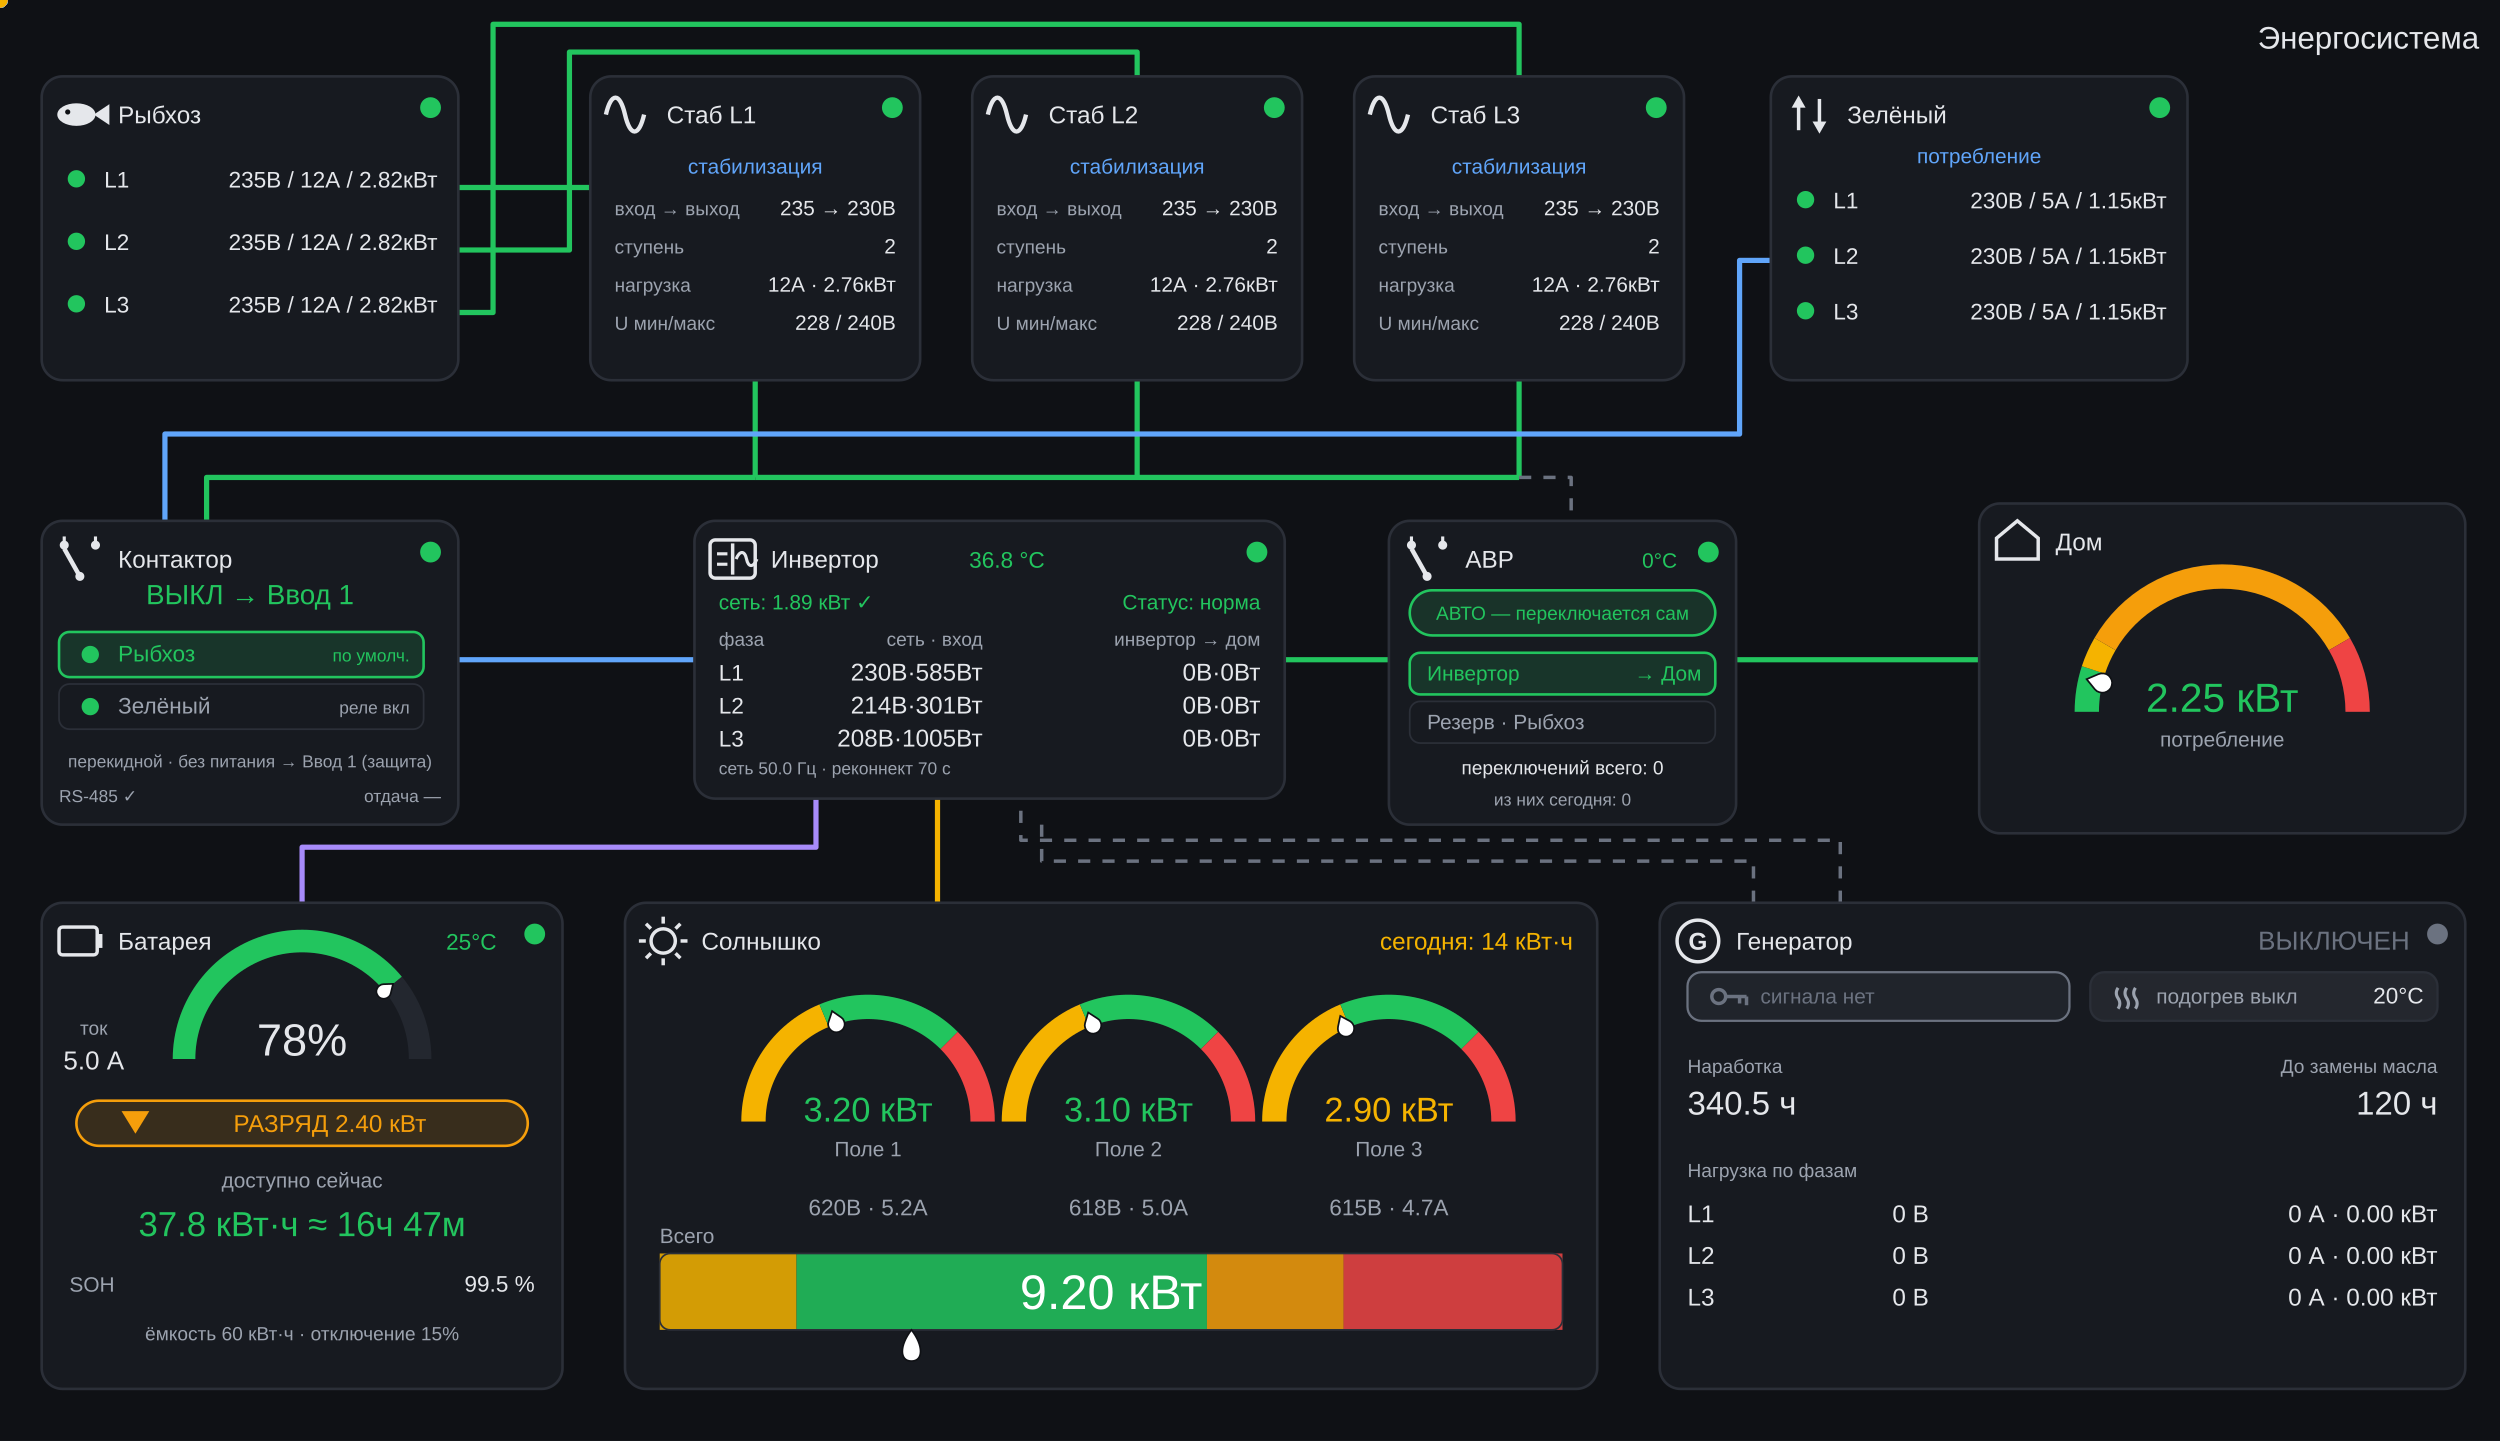
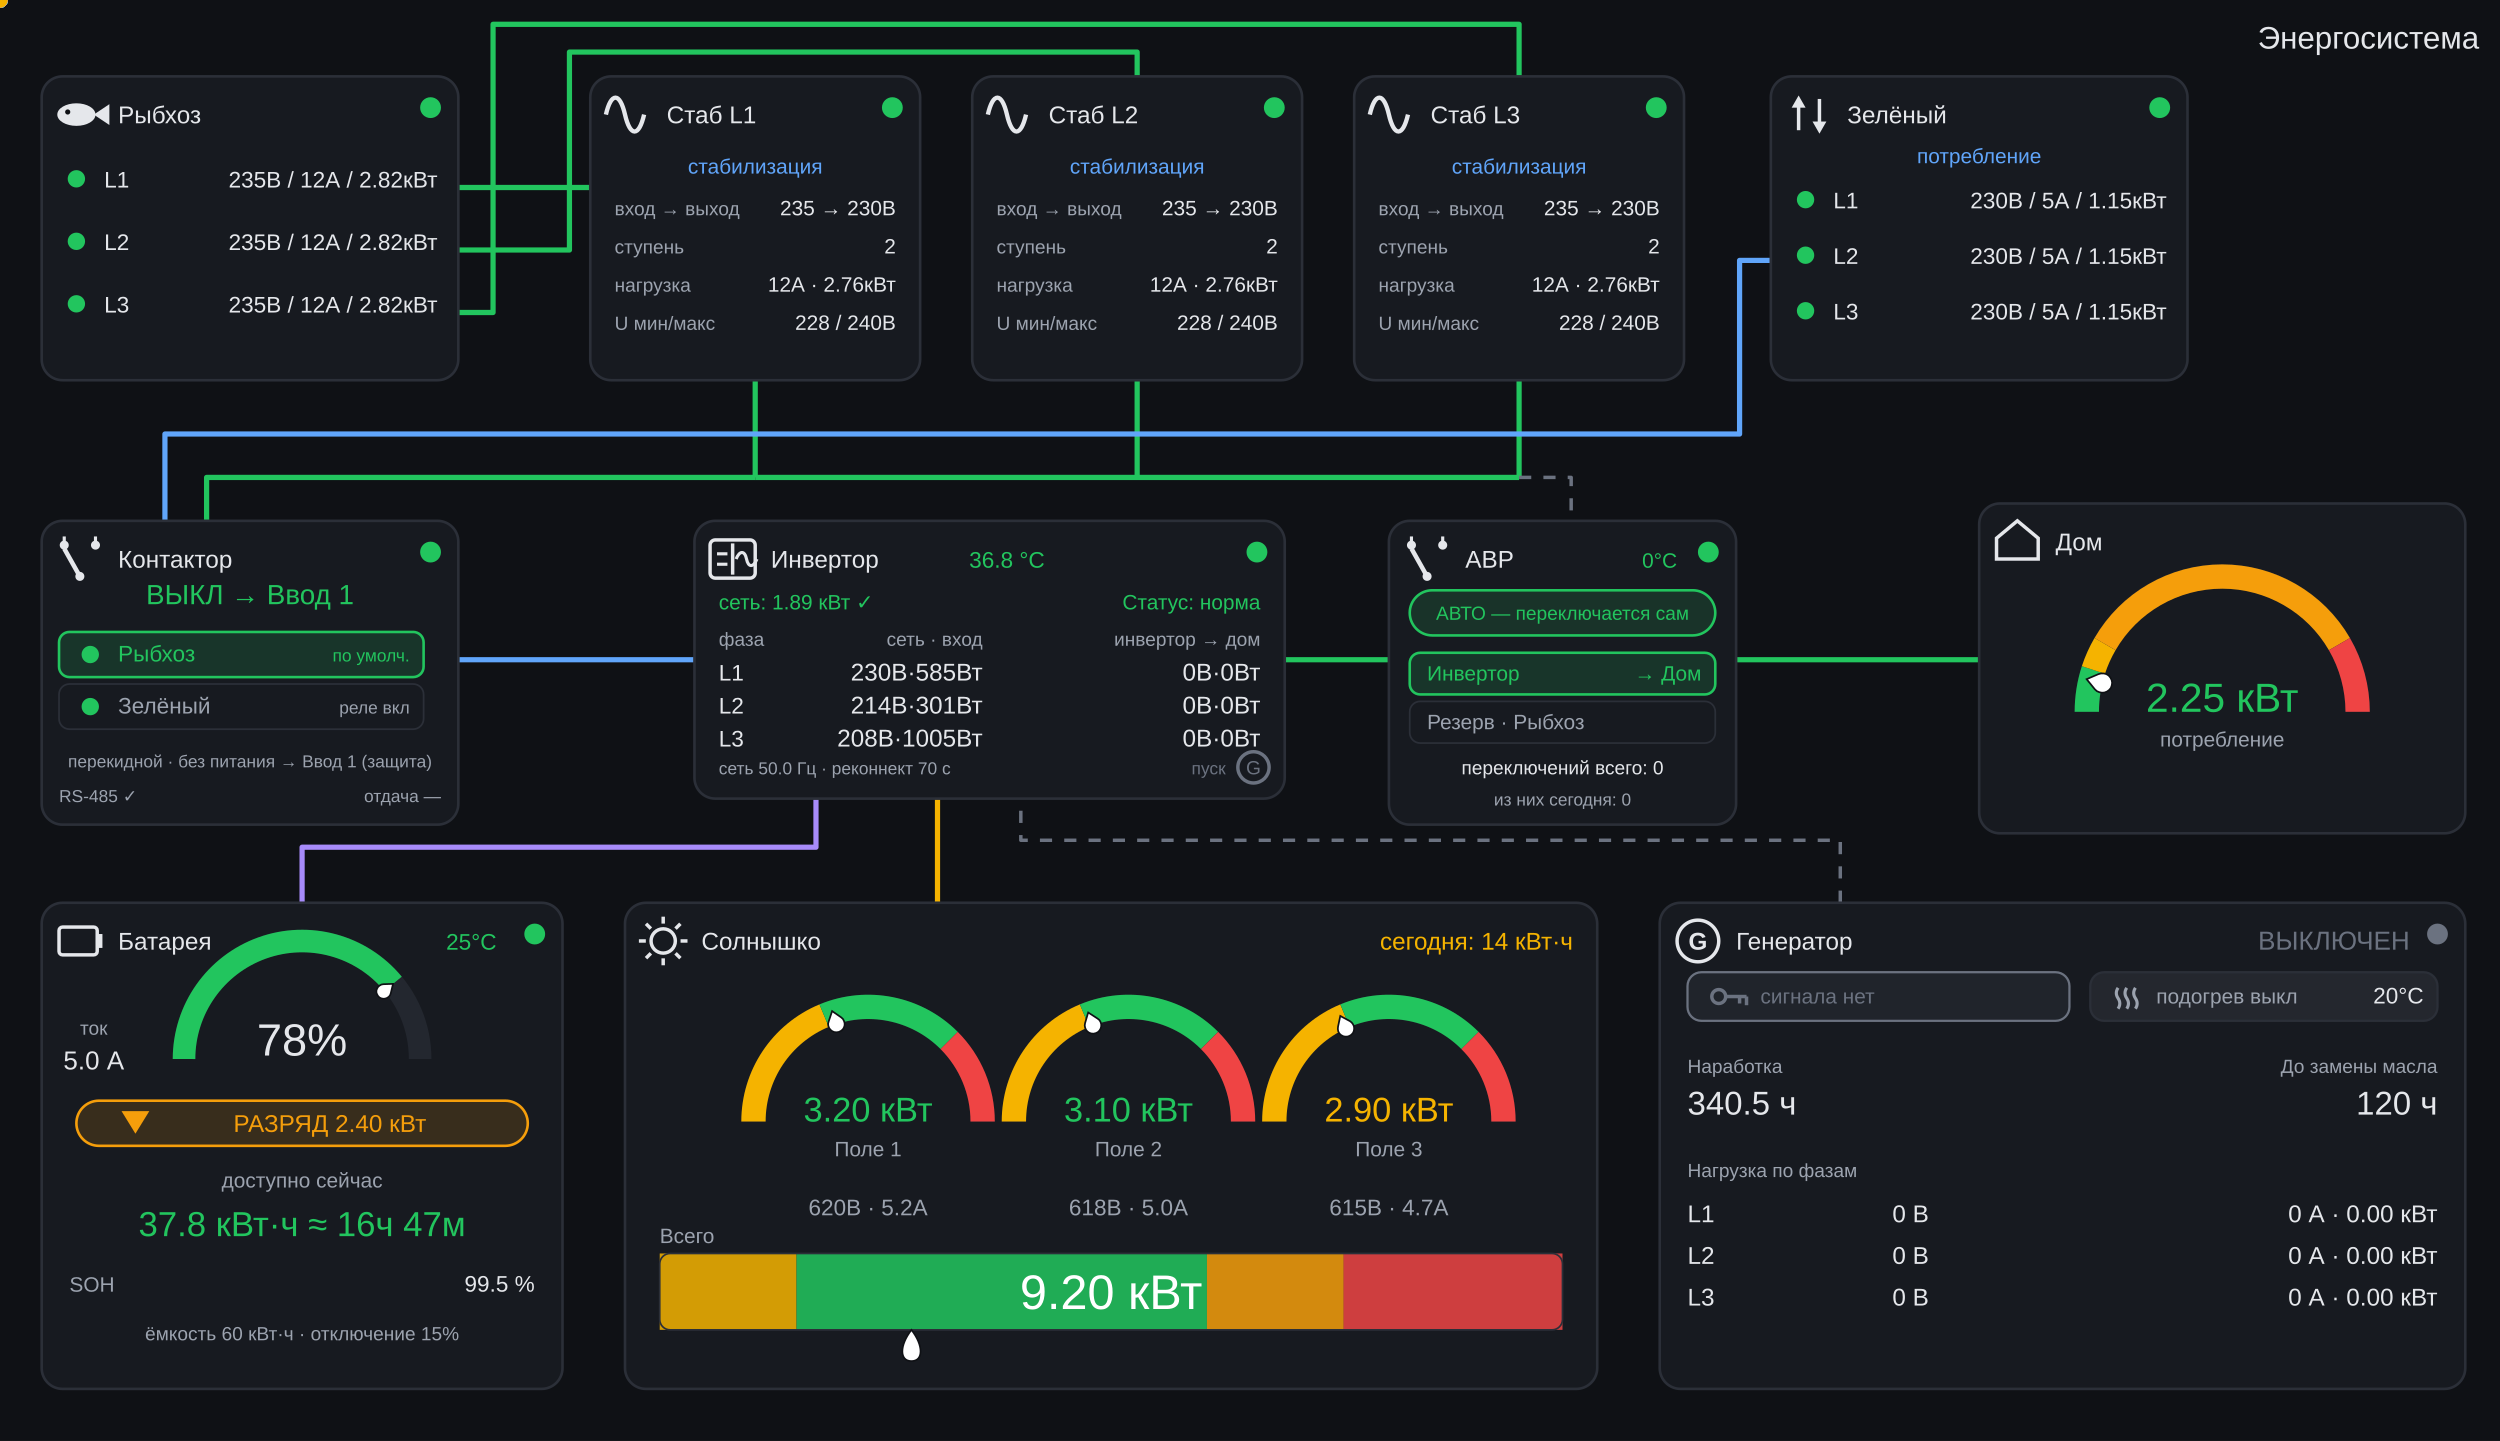
<svg xmlns="http://www.w3.org/2000/svg" viewBox="0 0 1440 830" font-family="Arial,Helvetica,sans-serif">
  <rect x="0" y="0" width="1440" height="830" fill="#0f1115" />
  <text x="1428" y="28" font-size="18" fill="#e5e7eb" text-anchor="end">Энергосистема</text>
  <polyline fill="none" stroke="#22c55e" stroke-width="3" stroke-linejoin="round" points="264,108 340,108 " />
  <circle r="4.5" fill="#22c55e">
    <animateMotion dur="1.46s" repeatCount="indefinite" begin="-0.00s" path="M 264,108 340,108" />
  </circle>
  <polyline fill="none" stroke="#22c55e" stroke-width="3" stroke-linejoin="round" points="264,144 328,144 328,30 655,30 655,44 " />
  <circle r="4.5" fill="#22c55e">
    <animateMotion dur="9.98s" repeatCount="indefinite" begin="-0.00s" path="M 264,144 328,144 328,30 655,30 655,44" />
  </circle>
  <circle r="4.5" fill="#22c55e">
    <animateMotion dur="9.98s" repeatCount="indefinite" begin="-2.00s" path="M 264,144 328,144 328,30 655,30 655,44" />
  </circle>
  <circle r="4.5" fill="#22c55e">
    <animateMotion dur="9.98s" repeatCount="indefinite" begin="-3.99s" path="M 264,144 328,144 328,30 655,30 655,44" />
  </circle>
  <circle r="4.5" fill="#22c55e">
    <animateMotion dur="9.98s" repeatCount="indefinite" begin="-5.99s" path="M 264,144 328,144 328,30 655,30 655,44" />
  </circle>
  <circle r="4.5" fill="#22c55e">
    <animateMotion dur="9.98s" repeatCount="indefinite" begin="-7.98s" path="M 264,144 328,144 328,30 655,30 655,44" />
  </circle>
  <polyline fill="none" stroke="#22c55e" stroke-width="3" stroke-linejoin="round" points="264,180 284,180 284,14 875,14 875,44 " />
  <circle r="4.5" fill="#22c55e">
    <animateMotion dur="15.52s" repeatCount="indefinite" begin="-0.00s" path="M 264,180 284,180 284,14 875,14 875,44" />
  </circle>
  <circle r="4.5" fill="#22c55e">
    <animateMotion dur="15.52s" repeatCount="indefinite" begin="-2.22s" path="M 264,180 284,180 284,14 875,14 875,44" />
  </circle>
  <circle r="4.5" fill="#22c55e">
    <animateMotion dur="15.52s" repeatCount="indefinite" begin="-4.43s" path="M 264,180 284,180 284,14 875,14 875,44" />
  </circle>
  <circle r="4.5" fill="#22c55e">
    <animateMotion dur="15.52s" repeatCount="indefinite" begin="-6.65s" path="M 264,180 284,180 284,14 875,14 875,44" />
  </circle>
  <circle r="4.5" fill="#22c55e">
    <animateMotion dur="15.52s" repeatCount="indefinite" begin="-8.87s" path="M 264,180 284,180 284,14 875,14 875,44" />
  </circle>
  <circle r="4.5" fill="#22c55e">
    <animateMotion dur="15.52s" repeatCount="indefinite" begin="-11.09s" path="M 264,180 284,180 284,14 875,14 875,44" />
  </circle>
  <circle r="4.5" fill="#22c55e">
    <animateMotion dur="15.52s" repeatCount="indefinite" begin="-13.30s" path="M 264,180 284,180 284,14 875,14 875,44" />
  </circle>
  <polyline fill="none" stroke="#22c55e" stroke-width="3" stroke-linejoin="round" points="435,219 435,275 " />
  <circle r="4.5" fill="#22c55e">
    <animateMotion dur="0.92s" repeatCount="indefinite" begin="-0.00s" path="M 435,219 435,275" />
  </circle>
  <polyline fill="none" stroke="#22c55e" stroke-width="3" stroke-linejoin="round" points="655,219 655,275 " />
  <circle r="4.5" fill="#22c55e">
    <animateMotion dur="0.92s" repeatCount="indefinite" begin="-0.00s" path="M 655,219 655,275" />
  </circle>
  <polyline fill="none" stroke="#22c55e" stroke-width="3" stroke-linejoin="round" points="875,219 875,275 " />
  <circle r="4.5" fill="#22c55e">
    <animateMotion dur="0.92s" repeatCount="indefinite" begin="-0.00s" path="M 875,219 875,275" />
  </circle>
  <polyline fill="none" stroke="#22c55e" stroke-width="3" stroke-linejoin="round" points="435,275 875,275 " />
  <polyline fill="none" stroke="#22c55e" stroke-width="3" stroke-linejoin="round" points="435,275 119,275 119,300 " />
  <circle r="4.5" fill="#22c55e">
    <animateMotion dur="5.59s" repeatCount="indefinite" begin="-0.00s" path="M 435,275 119,275 119,300" />
  </circle>
  <circle r="4.5" fill="#22c55e">
    <animateMotion dur="5.59s" repeatCount="indefinite" begin="-1.86s" path="M 435,275 119,275 119,300" />
  </circle>
  <circle r="4.5" fill="#22c55e">
    <animateMotion dur="5.59s" repeatCount="indefinite" begin="-3.73s" path="M 435,275 119,275 119,300" />
  </circle>
  <polyline fill="none" stroke="#6b7280" stroke-width="2" stroke-linejoin="round" stroke-dasharray="7 7" points="875,275 905,275 905,300 " />
  <polyline fill="none" stroke="#60a5fa" stroke-width="3" stroke-linejoin="round" points="1020,150 1002,150 1002,250 95,250 95,300 " />
  <circle r="4.5" fill="#60a5fa">
    <animateMotion dur="20.67s" repeatCount="indefinite" begin="-0.00s" path="M 1020,150 1002,150 1002,250 95,250 95,300" />
  </circle>
  <circle r="4.5" fill="#60a5fa">
    <animateMotion dur="20.67s" repeatCount="indefinite" begin="-2.07s" path="M 1020,150 1002,150 1002,250 95,250 95,300" />
  </circle>
  <circle r="4.5" fill="#60a5fa">
    <animateMotion dur="20.67s" repeatCount="indefinite" begin="-4.13s" path="M 1020,150 1002,150 1002,250 95,250 95,300" />
  </circle>
  <circle r="4.5" fill="#60a5fa">
    <animateMotion dur="20.67s" repeatCount="indefinite" begin="-6.20s" path="M 1020,150 1002,150 1002,250 95,250 95,300" />
  </circle>
  <circle r="4.5" fill="#60a5fa">
    <animateMotion dur="20.67s" repeatCount="indefinite" begin="-8.27s" path="M 1020,150 1002,150 1002,250 95,250 95,300" />
  </circle>
  <circle r="4.5" fill="#60a5fa">
    <animateMotion dur="20.67s" repeatCount="indefinite" begin="-10.34s" path="M 1020,150 1002,150 1002,250 95,250 95,300" />
  </circle>
  <circle r="4.5" fill="#60a5fa">
    <animateMotion dur="20.67s" repeatCount="indefinite" begin="-12.40s" path="M 1020,150 1002,150 1002,250 95,250 95,300" />
  </circle>
  <circle r="4.5" fill="#60a5fa">
    <animateMotion dur="20.67s" repeatCount="indefinite" begin="-14.47s" path="M 1020,150 1002,150 1002,250 95,250 95,300" />
  </circle>
  <circle r="4.5" fill="#60a5fa">
    <animateMotion dur="20.67s" repeatCount="indefinite" begin="-16.54s" path="M 1020,150 1002,150 1002,250 95,250 95,300" />
  </circle>
  <circle r="4.5" fill="#60a5fa">
    <animateMotion dur="20.67s" repeatCount="indefinite" begin="-18.61s" path="M 1020,150 1002,150 1002,250 95,250 95,300" />
  </circle>
  <polyline fill="none" stroke="#60a5fa" stroke-width="3" stroke-linejoin="round" points="264,380 400,380 " />
  <circle r="4.5" fill="#60a5fa">
    <animateMotion dur="2.62s" repeatCount="indefinite" begin="-0.00s" path="M 264,380 400,380" />
  </circle>
  <polyline fill="none" stroke="#22c55e" stroke-width="3" stroke-linejoin="round" points="740,380 800,380 " />
  <circle r="4.5" fill="#22c55e">
    <animateMotion dur="0.86s" repeatCount="indefinite" begin="-0.00s" path="M 740,380 800,380" />
  </circle>
  <polyline fill="none" stroke="#22c55e" stroke-width="3" stroke-linejoin="round" points="1000,380 1140,380 " />
  <circle r="4.5" fill="#22c55e">
    <animateMotion dur="2.30s" repeatCount="indefinite" begin="-0.00s" path="M 1000,380 1140,380" />
  </circle>
  <polyline fill="none" stroke="#a78bfa" stroke-width="3" stroke-linejoin="round" points="174,520 174,488 470,488 470,460 " />
  <circle r="4.5" fill="#a78bfa">
    <animateMotion dur="6.40s" repeatCount="indefinite" begin="-0.00s" path="M 174,520 174,488 470,488 470,460" />
  </circle>
  <circle r="4.5" fill="#a78bfa">
    <animateMotion dur="6.40s" repeatCount="indefinite" begin="-2.13s" path="M 174,520 174,488 470,488 470,460" />
  </circle>
  <circle r="4.5" fill="#a78bfa">
    <animateMotion dur="6.40s" repeatCount="indefinite" begin="-4.27s" path="M 174,520 174,488 470,488 470,460" />
  </circle>
  <polyline fill="none" stroke="#f5b300" stroke-width="3" stroke-linejoin="round" points="540,520 540,460 " />
  <circle r="4.5" fill="#f5b300">
    <animateMotion dur="0.51s" repeatCount="indefinite" begin="-0.00s" path="M 540,520 540,460" />
  </circle>
-   <polyline fill="none" stroke="#6b7280" stroke-width="2" stroke-linejoin="round" stroke-dasharray="7 7" points="1010,520 1010,496 600,496 600,470 " />
  <polyline fill="none" stroke="#6b7280" stroke-width="2" stroke-linejoin="round" stroke-dasharray="7 7" points="1060,520 1060,484 588,484 588,460 " />
  <rect x="24" y="44" width="240" height="175" rx="12" fill="#171a20" stroke="#2b2f38" stroke-width="1.5" />
  <g fill="#e5e7eb">
    <ellipse cx="44" cy="66" rx="11" ry="6.5" />
    <polygon points="54,66 63,60 63,72" />
  </g>
  <circle cx="39" cy="64.5" r="1.5" fill="#0f1115" />
  <text x="68" y="71" font-size="14" fill="#e5e7eb" text-anchor="start">Рыбхоз</text>
  <circle cx="248" cy="62" r="6" fill="#22c55e" />
  <circle cx="44" cy="103" r="5" fill="#22c55e" />
  <text x="60" y="108" font-size="13" fill="#e5e7eb" text-anchor="start">L1</text>
  <text x="252" y="108" font-size="13" fill="#e5e7eb" text-anchor="end">235В / 12А / 2.82кВт</text>
  <circle cx="44" cy="139" r="5" fill="#22c55e" />
  <text x="60" y="144" font-size="13" fill="#e5e7eb" text-anchor="start">L2</text>
  <text x="252" y="144" font-size="13" fill="#e5e7eb" text-anchor="end">235В / 12А / 2.82кВт</text>
  <circle cx="44" cy="175" r="5" fill="#22c55e" />
  <text x="60" y="180" font-size="13" fill="#e5e7eb" text-anchor="start">L3</text>
  <text x="252" y="180" font-size="13" fill="#e5e7eb" text-anchor="end">235В / 12А / 2.82кВт</text>
  <rect x="340" y="44" width="190" height="175" rx="12" fill="#171a20" stroke="#2b2f38" stroke-width="1.5" />
  <path d="M 349 66 c 3,-13 8,-13 11,0 c 3,13 8,13 11,0" fill="none" stroke="#e5e7eb" stroke-width="2.5" />
  <text x="384" y="71" font-size="14" fill="#e5e7eb" text-anchor="start">Стаб L1</text>
  <circle cx="514" cy="62" r="6" fill="#22c55e" />
  <text x="435" y="100" font-size="12" fill="#60a5fa" text-anchor="middle">стабилизация</text>
  <text x="354" y="124" font-size="11" fill="#9ca3af" text-anchor="start">вход → выход</text>
  <text x="516" y="124" font-size="12" fill="#e5e7eb" text-anchor="end">235 → 230В</text>
  <text x="354" y="146" font-size="11" fill="#9ca3af" text-anchor="start">ступень</text>
  <text x="516" y="146" font-size="12" fill="#e5e7eb" text-anchor="end">2</text>
  <text x="354" y="168" font-size="11" fill="#9ca3af" text-anchor="start">нагрузка</text>
  <text x="516" y="168" font-size="12" fill="#e5e7eb" text-anchor="end">12А · 2.76кВт</text>
  <text x="354" y="190" font-size="11" fill="#9ca3af" text-anchor="start">U мин/макс</text>
  <text x="516" y="190" font-size="12" fill="#e5e7eb" text-anchor="end">228 / 240В</text>
  <rect x="560" y="44" width="190" height="175" rx="12" fill="#171a20" stroke="#2b2f38" stroke-width="1.5" />
  <path d="M 569 66 c 3,-13 8,-13 11,0 c 3,13 8,13 11,0" fill="none" stroke="#e5e7eb" stroke-width="2.5" />
  <text x="604" y="71" font-size="14" fill="#e5e7eb" text-anchor="start">Стаб L2</text>
  <circle cx="734" cy="62" r="6" fill="#22c55e" />
  <text x="655" y="100" font-size="12" fill="#60a5fa" text-anchor="middle">стабилизация</text>
  <text x="574" y="124" font-size="11" fill="#9ca3af" text-anchor="start">вход → выход</text>
  <text x="736" y="124" font-size="12" fill="#e5e7eb" text-anchor="end">235 → 230В</text>
  <text x="574" y="146" font-size="11" fill="#9ca3af" text-anchor="start">ступень</text>
  <text x="736" y="146" font-size="12" fill="#e5e7eb" text-anchor="end">2</text>
  <text x="574" y="168" font-size="11" fill="#9ca3af" text-anchor="start">нагрузка</text>
  <text x="736" y="168" font-size="12" fill="#e5e7eb" text-anchor="end">12А · 2.76кВт</text>
  <text x="574" y="190" font-size="11" fill="#9ca3af" text-anchor="start">U мин/макс</text>
  <text x="736" y="190" font-size="12" fill="#e5e7eb" text-anchor="end">228 / 240В</text>
  <rect x="780" y="44" width="190" height="175" rx="12" fill="#171a20" stroke="#2b2f38" stroke-width="1.5" />
  <path d="M 789 66 c 3,-13 8,-13 11,0 c 3,13 8,13 11,0" fill="none" stroke="#e5e7eb" stroke-width="2.5" />
  <text x="824" y="71" font-size="14" fill="#e5e7eb" text-anchor="start">Стаб L3</text>
  <circle cx="954" cy="62" r="6" fill="#22c55e" />
  <text x="875" y="100" font-size="12" fill="#60a5fa" text-anchor="middle">стабилизация</text>
  <text x="794" y="124" font-size="11" fill="#9ca3af" text-anchor="start">вход → выход</text>
  <text x="956" y="124" font-size="12" fill="#e5e7eb" text-anchor="end">235 → 230В</text>
  <text x="794" y="146" font-size="11" fill="#9ca3af" text-anchor="start">ступень</text>
  <text x="956" y="146" font-size="12" fill="#e5e7eb" text-anchor="end">2</text>
  <text x="794" y="168" font-size="11" fill="#9ca3af" text-anchor="start">нагрузка</text>
  <text x="956" y="168" font-size="12" fill="#e5e7eb" text-anchor="end">12А · 2.76кВт</text>
  <text x="794" y="190" font-size="11" fill="#9ca3af" text-anchor="start">U мин/макс</text>
  <text x="956" y="190" font-size="12" fill="#e5e7eb" text-anchor="end">228 / 240В</text>
  <rect x="1020" y="44" width="240" height="175" rx="12" fill="#171a20" stroke="#2b2f38" stroke-width="1.5" />
  <line x1="1036" y1="75" x2="1036" y2="60" stroke="#e5e7eb" stroke-width="2" />
  <polygon points="1036,55 1032,62 1040,62" fill="#e5e7eb" />
  <line x1="1048" y1="57" x2="1048" y2="72" stroke="#e5e7eb" stroke-width="2" />
  <polygon points="1048,77 1052,70 1044,70" fill="#e5e7eb" />
  <text x="1064" y="71" font-size="14" fill="#e5e7eb" text-anchor="start">Зелёный</text>
  <circle cx="1244" cy="62" r="6" fill="#22c55e" />
  <text x="1140" y="94" font-size="12" fill="#60a5fa" text-anchor="middle">потребление</text>
  <circle cx="1040" cy="115" r="5" fill="#22c55e" />
  <text x="1056" y="120" font-size="13" fill="#e5e7eb" text-anchor="start">L1</text>
  <text x="1248" y="120" font-size="13" fill="#e5e7eb" text-anchor="end">230В / 5А / 1.15кВт</text>
  <circle cx="1040" cy="147" r="5" fill="#22c55e" />
  <text x="1056" y="152" font-size="13" fill="#e5e7eb" text-anchor="start">L2</text>
  <text x="1248" y="152" font-size="13" fill="#e5e7eb" text-anchor="end">230В / 5А / 1.15кВт</text>
  <circle cx="1040" cy="179" r="5" fill="#22c55e" />
  <text x="1056" y="184" font-size="13" fill="#e5e7eb" text-anchor="start">L3</text>
  <text x="1248" y="184" font-size="13" fill="#e5e7eb" text-anchor="end">230В / 5А / 1.15кВт</text>
  <rect x="24" y="300" width="240" height="175" rx="12" fill="#171a20" stroke="#2b2f38" stroke-width="1.5" />
  <circle cx="37" cy="314" r="2.6" fill="#e5e7eb" />
  <circle cx="55" cy="314" r="2.6" fill="#e5e7eb" />
  <circle cx="46" cy="332" r="2.6" fill="#e5e7eb" />
  <line x1="37" y1="314" x2="37" y2="309" stroke="#e5e7eb" stroke-width="1.8" />
  <line x1="55" y1="314" x2="55" y2="309" stroke="#e5e7eb" stroke-width="1.8" />
  <line x1="46" y1="332" x2="37" y2="316" stroke="#e5e7eb" stroke-width="2.6" />
  <text x="68" y="327" font-size="14" fill="#e5e7eb" text-anchor="start">Контактор</text>
  <circle cx="248" cy="318" r="6" fill="#22c55e" />
  <text x="144" y="348" font-size="16" fill="#22c55e" text-anchor="middle">ВЫКЛ → Ввод 1</text>
  <rect x="34" y="364" width="210" height="26" rx="6" fill="#22c55e" fill-opacity="0.16" stroke="#22c55e" stroke-width="1.5" />
  <circle cx="52" cy="377" r="5" fill="#22c55e" />
  <text x="68" y="381" font-size="13" fill="#22c55e" text-anchor="start">Рыбхоз</text>
  <text x="236" y="381" font-size="10" fill="#22c55e" text-anchor="end">по умолч.</text>
  <rect x="34" y="394" width="210" height="26" rx="6" fill="none" stroke="#2b2f38" stroke-width="1" />
  <circle cx="52" cy="407" r="5" fill="#22c55e" />
  <text x="68" y="411" font-size="13" fill="#9ca3af" text-anchor="start">Зелёный</text>
  <text x="236" y="411" font-size="10" fill="#9ca3af" text-anchor="end">реле вкл</text>
  <text x="144" y="442" font-size="10" fill="#9ca3af" text-anchor="middle">перекидной · без питания → Ввод 1 (защита)</text>
  <text x="34" y="462" font-size="10" fill="#9ca3af" text-anchor="start">RS-485 ✓</text>
  <text x="254" y="462" font-size="10" fill="#9ca3af" text-anchor="end">отдача —</text>
  <rect x="400" y="300" width="340" height="160" rx="12" fill="#171a20" stroke="#2b2f38" stroke-width="1.5" />
  <rect x="409" y="311" width="26" height="22" rx="3" fill="none" stroke="#e5e7eb" stroke-width="2" />
  <line x1="422" y1="313" x2="422" y2="331" stroke="#e5e7eb" stroke-width="2" />
  <path d="M 424 322 c 2,-5 5,-5 6,0 c 1,5 4,5 6,0" fill="none" stroke="#e5e7eb" stroke-width="1.8" />
  <line x1="413" y1="319" x2="419" y2="319" stroke="#e5e7eb" stroke-width="1.8" />
  <line x1="413" y1="325" x2="419" y2="325" stroke="#e5e7eb" stroke-width="1.8" />
  <text x="444" y="327" font-size="14" fill="#e5e7eb" text-anchor="start">Инвертор</text>
  <circle cx="724" cy="318" r="6" fill="#22c55e" />
  <text x="580" y="327" font-size="13" fill="#22c55e" text-anchor="middle">36.8 °C</text>
  <text x="414" y="351" font-size="12" fill="#22c55e" text-anchor="start">сеть: 1.89 кВт ✓</text>
  <text x="726" y="351" font-size="12" fill="#22c55e" text-anchor="end">Статус: норма</text>
  <text x="414" y="372" font-size="11" fill="#9ca3af" text-anchor="start">фаза</text>
  <text x="566" y="372" font-size="11" fill="#9ca3af" text-anchor="end">сеть · вход</text>
  <text x="726" y="372" font-size="11" fill="#9ca3af" text-anchor="end">инвертор → дом</text>
  <text x="414" y="392" font-size="13" fill="#e5e7eb" text-anchor="start">L1</text>
  <text x="566" y="392" font-size="14" fill="#e5e7eb" text-anchor="end">230В·585Вт</text>
  <text x="726" y="392" font-size="14" fill="#e5e7eb" text-anchor="end">0В·0Вт</text>
  <text x="414" y="411" font-size="13" fill="#e5e7eb" text-anchor="start">L2</text>
  <text x="566" y="411" font-size="14" fill="#e5e7eb" text-anchor="end">214В·301Вт</text>
  <text x="726" y="411" font-size="14" fill="#e5e7eb" text-anchor="end">0В·0Вт</text>
  <text x="414" y="430" font-size="13" fill="#e5e7eb" text-anchor="start">L3</text>
  <text x="566" y="430" font-size="14" fill="#e5e7eb" text-anchor="end">208В·1005Вт</text>
  <text x="726" y="430" font-size="14" fill="#e5e7eb" text-anchor="end">0В·0Вт</text>
  <text x="414" y="446" font-size="10" fill="#9ca3af" text-anchor="start">сеть 50.0 Гц · реконнект 70 с</text>
+   <text x="706" y="446" font-size="10" fill="#6b7280" text-anchor="end">пуск</text>
+   <circle cx="722" cy="442" r="9" fill="none" stroke="#6b7280" stroke-width="2" />
+   <text x="722" y="446" font-size="11" fill="#6b7280" text-anchor="middle">G</text>
  <rect x="800" y="300" width="200" height="175" rx="12" fill="#171a20" stroke="#2b2f38" stroke-width="1.5" />
  <circle cx="813" cy="314" r="2.6" fill="#e5e7eb" />
  <circle cx="831" cy="314" r="2.6" fill="#e5e7eb" />
  <circle cx="822" cy="332" r="2.6" fill="#e5e7eb" />
  <line x1="813" y1="314" x2="813" y2="309" stroke="#e5e7eb" stroke-width="1.8" />
  <line x1="831" y1="314" x2="831" y2="309" stroke="#e5e7eb" stroke-width="1.8" />
  <line x1="822" y1="332" x2="813" y2="316" stroke="#e5e7eb" stroke-width="2.6" />
  <text x="844" y="327" font-size="14" fill="#e5e7eb" text-anchor="start">АВР</text>
  <circle cx="984" cy="318" r="6" fill="#22c55e" />
  <text x="966" y="327" font-size="12" fill="#22c55e" text-anchor="end">0°C</text>
  <rect x="812" y="340" width="176" height="26" rx="13" fill="#22c55e" fill-opacity="0.15" stroke="#22c55e" stroke-width="1.5" />
  <text x="900" y="357" font-size="11" fill="#22c55e" text-anchor="middle">АВТО — переключается сам</text>
  <rect x="812" y="376" width="176" height="24" rx="6" fill="#22c55e" fill-opacity="0.16" stroke="#22c55e" stroke-width="1.5" />
  <text x="822" y="392" font-size="12" fill="#22c55e" text-anchor="start">Инвертор</text>
  <text x="980" y="392" font-size="12" fill="#22c55e" text-anchor="end">→ Дом</text>
  <rect x="812" y="404" width="176" height="24" rx="6" fill="none" stroke="#2b2f38" stroke-width="1" />
  <text x="822" y="420" font-size="12" fill="#9ca3af" text-anchor="start">Резерв · Рыбхоз</text>
  <text x="900" y="446" font-size="11" fill="#e5e7eb" text-anchor="middle">переключений всего: 0</text>
  <text x="900" y="464" font-size="10" fill="#9ca3af" text-anchor="middle">из них сегодня: 0</text>
  <rect x="1140" y="290" width="280" height="190" rx="12" fill="#171a20" stroke="#2b2f38" stroke-width="1.5" />
  <path d="M 1150 322 L 1150 310 L 1162 300 L 1174 310 L 1174 322 Z" fill="none" stroke="#e5e7eb" stroke-width="2" />
  <text x="1184" y="317" font-size="14" fill="#e5e7eb" text-anchor="start">Дом</text>
  <path fill="none" stroke="#23272f" stroke-width="14" stroke-linecap="butt" d="M 1202.0 410.0 A 78 78 0 0 1 1358.0 410.0" />
  <path fill="none" stroke="#22c55e" stroke-width="14" stroke-linecap="butt" d="M 1202.0 410.0 A 78 78 0 0 1 1205.8 385.9" />
  <path fill="none" stroke="#f5b300" stroke-width="14" stroke-linecap="butt" d="M 1205.8 385.9 A 78 78 0 0 1 1212.5 371.0" />
  <path fill="none" stroke="#f59e0b" stroke-width="14" stroke-linecap="butt" d="M 1212.5 371.0 A 78 78 0 0 1 1347.5 371.0" />
  <path fill="none" stroke="#ef4444" stroke-width="14" stroke-linecap="butt" d="M 1347.5 371.0 A 78 78 0 0 1 1358.0 410.0" />
  <path d="M 1201.9,391.2 L 1208.7,388.3 L 1210.2,387.9 L 1211.8,387.9 L 1213.3,388.3 L 1214.6,389.1 L 1215.6,390.3 L 1216.3,391.7 L 1216.6,393.2 L 1216.4,394.7 L 1215.9,396.2 L 1214.9,397.4 L 1213.7,398.3 L 1212.2,398.9 L 1210.7,399.0 L 1209.2,398.7 L 1207.8,398.1 L 1206.6,397.0 Z" fill="#ffffff" stroke="#0f1115" stroke-width="1" />
  <text x="1280" y="410" font-size="23.4" fill="#22c55e" text-anchor="middle">2.25 кВт</text>
  <text x="1280" y="430" font-size="12" fill="#9ca3af" text-anchor="middle">потребление</text>
  <rect x="24" y="520" width="300" height="280" rx="12" fill="#171a20" stroke="#2b2f38" stroke-width="1.5" />
  <rect x="34" y="534" width="22" height="16" rx="2" fill="none" stroke="#e5e7eb" stroke-width="2" />
  <rect x="56" y="538" width="3" height="8" fill="#e5e7eb" />
  <text x="68" y="547" font-size="14" fill="#e5e7eb" text-anchor="start">Батарея</text>
  <circle cx="308" cy="538" r="6" fill="#22c55e" />
  <text x="286" y="547" font-size="13" fill="#22c55e" text-anchor="end">25°C</text>
  <path fill="none" stroke="#23272f" stroke-width="13" stroke-linecap="butt" d="M 106.0 610.0 A 68 68 0 0 1 242.0 610.0" />
  <path fill="none" stroke="#22c55e" stroke-width="13" stroke-linecap="butt" d="M 106.0 610.0 A 68 68 0 0 1 226.4 566.7" />
  <path d="M 226.4,566.7 L 225.1,572.1 L 224.7,573.2 L 224.0,574.1 L 223.0,574.8 L 221.9,575.2 L 220.8,575.3 L 219.7,575.1 L 218.6,574.6 L 217.8,573.8 L 217.2,572.8 L 216.8,571.7 L 216.8,570.5 L 217.2,569.4 L 217.8,568.4 L 218.6,567.7 L 219.7,567.1 L 220.8,566.9 Z" fill="#ffffff" stroke="#0f1115" stroke-width="1" />
  <text x="174" y="608" font-size="26" fill="#e5e7eb" text-anchor="middle">78%</text>
  <text x="54" y="596" font-size="11" fill="#9ca3af" text-anchor="middle">ток</text>
  <text x="54" y="616" font-size="15" fill="#e5e7eb" text-anchor="middle">5.0 А</text>
  <rect x="44" y="634" width="260" height="26" rx="13" fill="#f59e0b" fill-opacity="0.15" stroke="#f59e0b" stroke-width="1.5" />
  <polygon points="70,640 78,653 86,640" fill="#f59e0b" />
  <text x="190" y="652" font-size="14" fill="#f59e0b" text-anchor="middle">РАЗРЯД 2.40 кВт</text>
  <text x="174" y="684" font-size="12" fill="#9ca3af" text-anchor="middle">доступно сейчас</text>
  <text x="174" y="712" font-size="20" fill="#22c55e" text-anchor="middle">37.8 кВт·ч  ≈ 16ч 47м</text>
  <text x="40" y="744" font-size="12" fill="#9ca3af" text-anchor="start">SOH</text>
  <text x="308" y="744" font-size="13" fill="#e5e7eb" text-anchor="end">99.5 %</text>
  <text x="174" y="772" font-size="11" fill="#9ca3af" text-anchor="middle">ёмкость 60 кВт·ч · отключение 15%</text>
  <rect x="360" y="520" width="560" height="280" rx="12" fill="#171a20" stroke="#2b2f38" stroke-width="1.5" />
  <circle cx="382" cy="542" r="7" fill="none" stroke="#e5e7eb" stroke-width="2" />
  <line x1="392.0" y1="542.0" x2="396.0" y2="542.0" stroke="#e5e7eb" stroke-width="2" />
  <line x1="389.1" y1="534.9" x2="391.9" y2="532.1" stroke="#e5e7eb" stroke-width="2" />
  <line x1="382.0" y1="532.0" x2="382.0" y2="528.0" stroke="#e5e7eb" stroke-width="2" />
  <line x1="374.9" y1="534.9" x2="372.1" y2="532.1" stroke="#e5e7eb" stroke-width="2" />
  <line x1="372.0" y1="542.0" x2="368.0" y2="542.0" stroke="#e5e7eb" stroke-width="2" />
  <line x1="374.9" y1="549.1" x2="372.1" y2="551.9" stroke="#e5e7eb" stroke-width="2" />
  <line x1="382.0" y1="552.0" x2="382.0" y2="556.0" stroke="#e5e7eb" stroke-width="2" />
  <line x1="389.1" y1="549.1" x2="391.9" y2="551.9" stroke="#e5e7eb" stroke-width="2" />
  <text x="404" y="547" font-size="14" fill="#e5e7eb" text-anchor="start">Солнышко</text>
  <text x="906" y="547" font-size="14" fill="#f5b300" text-anchor="end">сегодня: 14 кВт·ч</text>
  <path fill="none" stroke="#23272f" stroke-width="14" stroke-linecap="butt" d="M 434.0 646.0 A 66 66 0 0 1 566.0 646.0" />
  <path fill="none" stroke="#f5b300" stroke-width="14" stroke-linecap="butt" d="M 434.0 646.0 A 66 66 0 0 1 474.7 585.0" />
  <path fill="none" stroke="#22c55e" stroke-width="14" stroke-linecap="butt" d="M 474.7 585.0 A 66 66 0 0 1 546.7 599.3" />
  <path fill="none" stroke="#ef4444" stroke-width="14" stroke-linecap="butt" d="M 546.7 599.3 A 66 66 0 0 1 566.0 646.0" />
  <path d="M 479.3,582.4 L 484.5,586.0 L 485.5,586.9 L 486.1,588.0 L 486.5,589.3 L 486.5,590.6 L 486.1,591.9 L 485.4,593.0 L 484.4,593.8 L 483.2,594.4 L 481.9,594.6 L 480.6,594.5 L 479.4,594.0 L 478.4,593.2 L 477.6,592.2 L 477.1,590.9 L 477.0,589.6 L 477.3,588.4 Z" fill="#ffffff" stroke="#0f1115" stroke-width="1" />
  <text x="500" y="646" font-size="19.8" fill="#22c55e" text-anchor="middle">3.20 кВт</text>
  <text x="500" y="666" font-size="12" fill="#9ca3af" text-anchor="middle">Поле 1</text>
  <text x="500" y="700" font-size="13" fill="#9ca3af" text-anchor="middle">620В · 5.2А</text>
  <path fill="none" stroke="#23272f" stroke-width="14" stroke-linecap="butt" d="M 584.0 646.0 A 66 66 0 0 1 716.0 646.0" />
  <path fill="none" stroke="#f5b300" stroke-width="14" stroke-linecap="butt" d="M 584.0 646.0 A 66 66 0 0 1 624.7 585.0" />
  <path fill="none" stroke="#22c55e" stroke-width="14" stroke-linecap="butt" d="M 624.7 585.0 A 66 66 0 0 1 696.7 599.3" />
  <path fill="none" stroke="#ef4444" stroke-width="14" stroke-linecap="butt" d="M 696.7 599.3 A 66 66 0 0 1 716.0 646.0" />
  <path d="M 626.8,583.2 L 632.2,586.7 L 633.2,587.5 L 633.9,588.6 L 634.3,589.9 L 634.3,591.2 L 634.0,592.4 L 633.3,593.6 L 632.4,594.5 L 631.2,595.1 L 629.9,595.4 L 628.6,595.3 L 627.4,594.9 L 626.3,594.1 L 625.5,593.1 L 625.0,591.9 L 624.8,590.6 L 625.0,589.3 Z" fill="#ffffff" stroke="#0f1115" stroke-width="1" />
  <text x="650" y="646" font-size="19.8" fill="#22c55e" text-anchor="middle">3.10 кВт</text>
  <text x="650" y="666" font-size="12" fill="#9ca3af" text-anchor="middle">Поле 2</text>
  <text x="650" y="700" font-size="13" fill="#9ca3af" text-anchor="middle">618В · 5.0А</text>
  <path fill="none" stroke="#23272f" stroke-width="14" stroke-linecap="butt" d="M 734.0 646.0 A 66 66 0 0 1 866.0 646.0" />
  <path fill="none" stroke="#f5b300" stroke-width="14" stroke-linecap="butt" d="M 734.0 646.0 A 66 66 0 0 1 774.7 585.0" />
  <path fill="none" stroke="#22c55e" stroke-width="14" stroke-linecap="butt" d="M 774.7 585.0 A 66 66 0 0 1 846.7 599.3" />
  <path fill="none" stroke="#ef4444" stroke-width="14" stroke-linecap="butt" d="M 846.7 599.3 A 66 66 0 0 1 866.0 646.0" />
  <path d="M 772.0,585.2 L 777.6,588.2 L 778.6,589.0 L 779.4,590.1 L 779.9,591.3 L 780.0,592.6 L 779.8,593.9 L 779.3,595.0 L 778.4,596.0 L 777.3,596.7 L 776.0,597.1 L 774.7,597.1 L 773.5,596.8 L 772.3,596.1 L 771.4,595.2 L 770.8,594.0 L 770.6,592.7 L 770.7,591.4 Z" fill="#ffffff" stroke="#0f1115" stroke-width="1" />
  <text x="800" y="646" font-size="19.8" fill="#f5b300" text-anchor="middle">2.90 кВт</text>
  <text x="800" y="666" font-size="12" fill="#9ca3af" text-anchor="middle">Поле 3</text>
  <text x="800" y="700" font-size="13" fill="#9ca3af" text-anchor="middle">615В · 4.7А</text>
  <text x="380" y="716" font-size="12" fill="#9ca3af" text-anchor="start">Всего</text>
  <rect x="380.0" y="722" width="78.8" height="44" fill="#f5b300" opacity="0.85" />
  <rect x="458.8" y="722" width="236.4" height="44" fill="#22c55e" opacity="0.85" />
  <rect x="695.2" y="722" width="78.8" height="44" fill="#f59e0b" opacity="0.85" />
  <rect x="773.9" y="722" width="126.1" height="44" fill="#ef4444" opacity="0.85" />
  <rect x="380" y="722" width="520" height="44" rx="6" fill="none" stroke="#2b2f38" stroke-width="1" />
  <path d="M 525.0,766 C 532.0,775 532.0,784 525.0,784 C 518.0,784 518.0,775 525.0,766 Z" fill="#ffffff" stroke="#0f1115" stroke-width="1" />
  <text x="640" y="754" font-size="28" fill="#ffffff" text-anchor="middle">9.20 кВт</text>
  <rect x="956" y="520" width="464" height="280" rx="12" fill="#171a20" stroke="#2b2f38" stroke-width="1.5" />
  <circle cx="978" cy="542" r="12" fill="none" stroke="#e5e7eb" stroke-width="2" />
  <text x="978" y="547" font-size="14" font-weight="bold" fill="#e5e7eb" text-anchor="middle">G</text>
  <text x="1000" y="547" font-size="14" fill="#e5e7eb" text-anchor="start">Генератор</text>
  <circle cx="1404" cy="538" r="6" fill="#6b7280" />
  <text x="1388" y="547" font-size="15" fill="#6b7280" text-anchor="end">ВЫКЛЮЧЕН</text>
  <rect x="972" y="560" width="220" height="28" rx="8" fill="#6b7280" fill-opacity="0.12" stroke="#6b7280" stroke-width="1.3" />
  <circle cx="990" cy="574" r="4" fill="none" stroke="#6b7280" stroke-width="2" />
  <line x1="994" y1="574" x2="1006" y2="574" stroke="#6b7280" stroke-width="2" />
  <line x1="1006" y1="574" x2="1006" y2="579" stroke="#6b7280" stroke-width="2" />
  <line x1="1002" y1="574" x2="1002" y2="578" stroke="#6b7280" stroke-width="2" />
  <text x="1014" y="578" font-size="12" fill="#6b7280" text-anchor="start">сигнала нет</text>
  <rect x="1204" y="560" width="200" height="28" rx="8" fill="#9ca3af" fill-opacity="0.10" stroke="#2b2f38" stroke-width="1.3" />
  <path d="M 1220.0 581 q 2 -3 0 -6 q -2 -3 0 -6" fill="none" stroke="#9ca3af" stroke-width="1.8" />
  <path d="M 1225.0 581 q 2 -3 0 -6 q -2 -3 0 -6" fill="none" stroke="#9ca3af" stroke-width="1.8" />
  <path d="M 1230.0 581 q 2 -3 0 -6 q -2 -3 0 -6" fill="none" stroke="#9ca3af" stroke-width="1.8" />
  <text x="1242" y="578" font-size="12" fill="#9ca3af" text-anchor="start">подогрев выкл</text>
  <text x="1396" y="578" font-size="13" fill="#e5e7eb" text-anchor="end">20°C</text>
  <text x="972" y="618" font-size="11" fill="#9ca3af" text-anchor="start">Наработка</text>
  <text x="972" y="642" font-size="19" fill="#e5e7eb" text-anchor="start">340.5 ч</text>
  <text x="1404" y="618" font-size="11" fill="#9ca3af" text-anchor="end">До замены масла</text>
  <text x="1404" y="642" font-size="19" fill="#e5e7eb" text-anchor="end">120 ч</text>
  <text x="972" y="678" font-size="11" fill="#9ca3af" text-anchor="start">Нагрузка по фазам</text>
  <text x="972" y="704" font-size="14" fill="#e5e7eb" text-anchor="start">L1</text>
  <text x="1090" y="704" font-size="14" fill="#e5e7eb" text-anchor="start">0 В</text>
  <text x="1404" y="704" font-size="14" fill="#e5e7eb" text-anchor="end">0 А · 0.00 кВт</text>
  <text x="972" y="728" font-size="14" fill="#e5e7eb" text-anchor="start">L2</text>
  <text x="1090" y="728" font-size="14" fill="#e5e7eb" text-anchor="start">0 В</text>
  <text x="1404" y="728" font-size="14" fill="#e5e7eb" text-anchor="end">0 А · 0.00 кВт</text>
  <text x="972" y="752" font-size="14" fill="#e5e7eb" text-anchor="start">L3</text>
  <text x="1090" y="752" font-size="14" fill="#e5e7eb" text-anchor="start">0 В</text>
  <text x="1404" y="752" font-size="14" fill="#e5e7eb" text-anchor="end">0 А · 0.00 кВт</text>
</svg>
